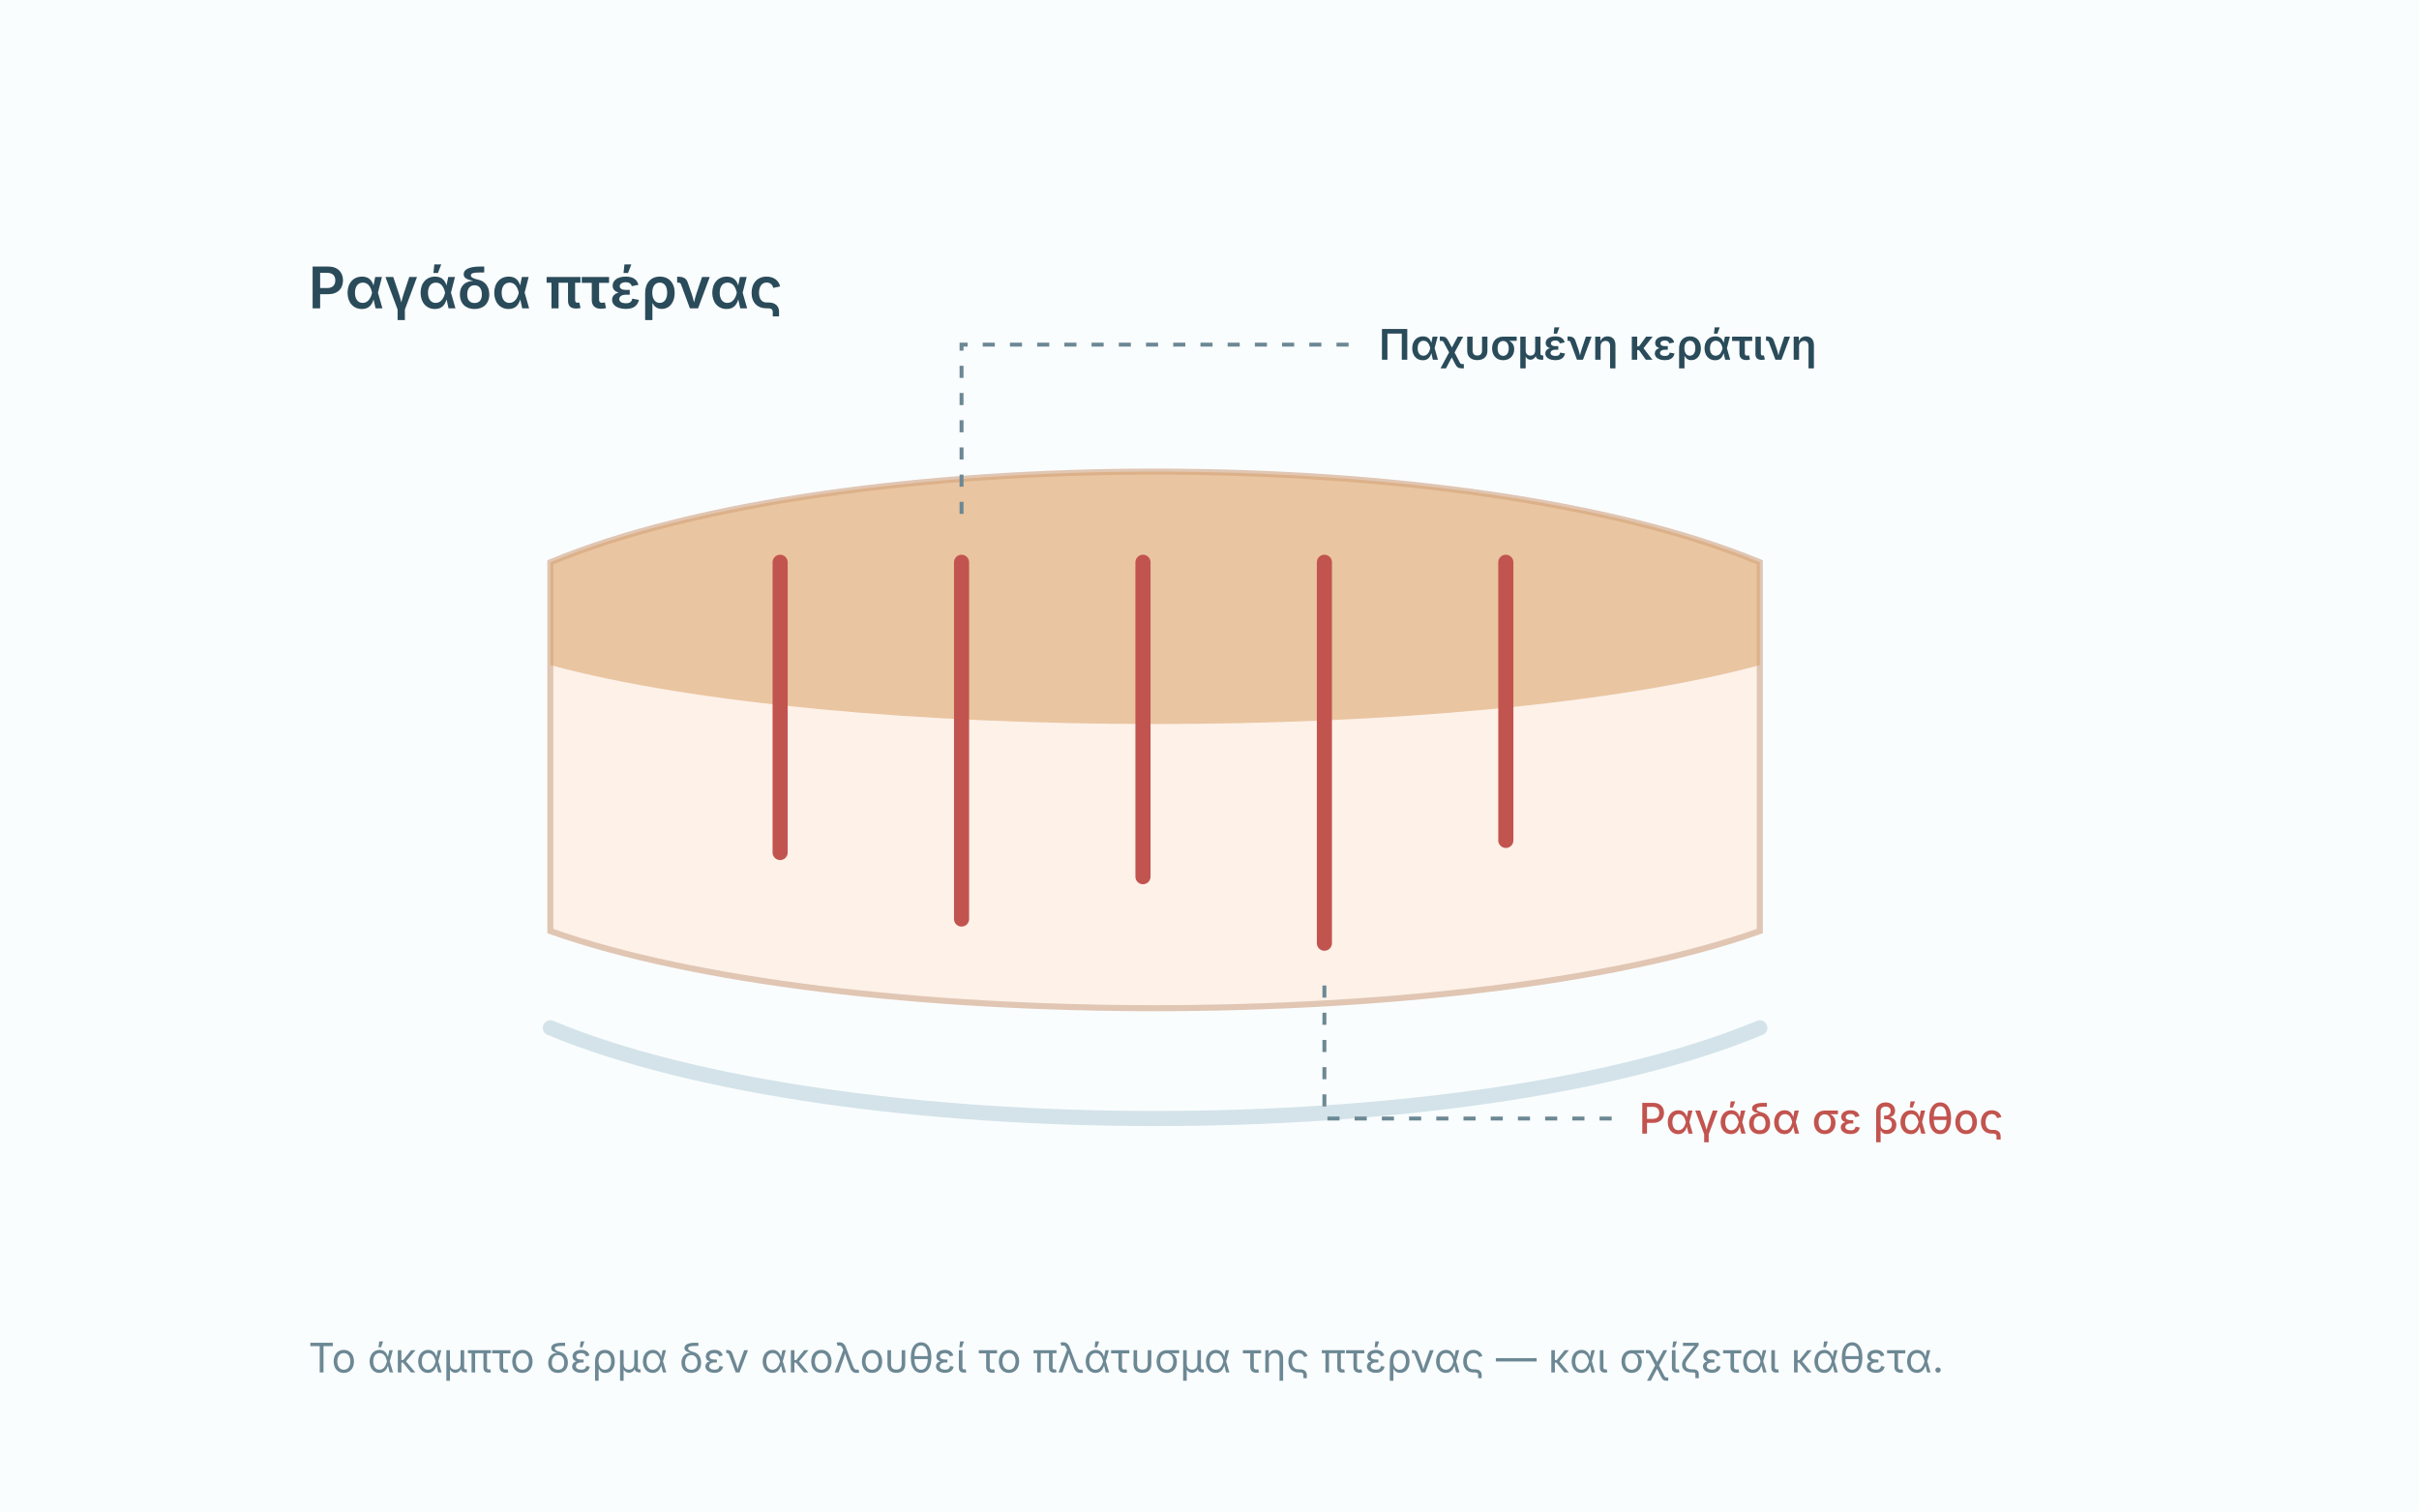
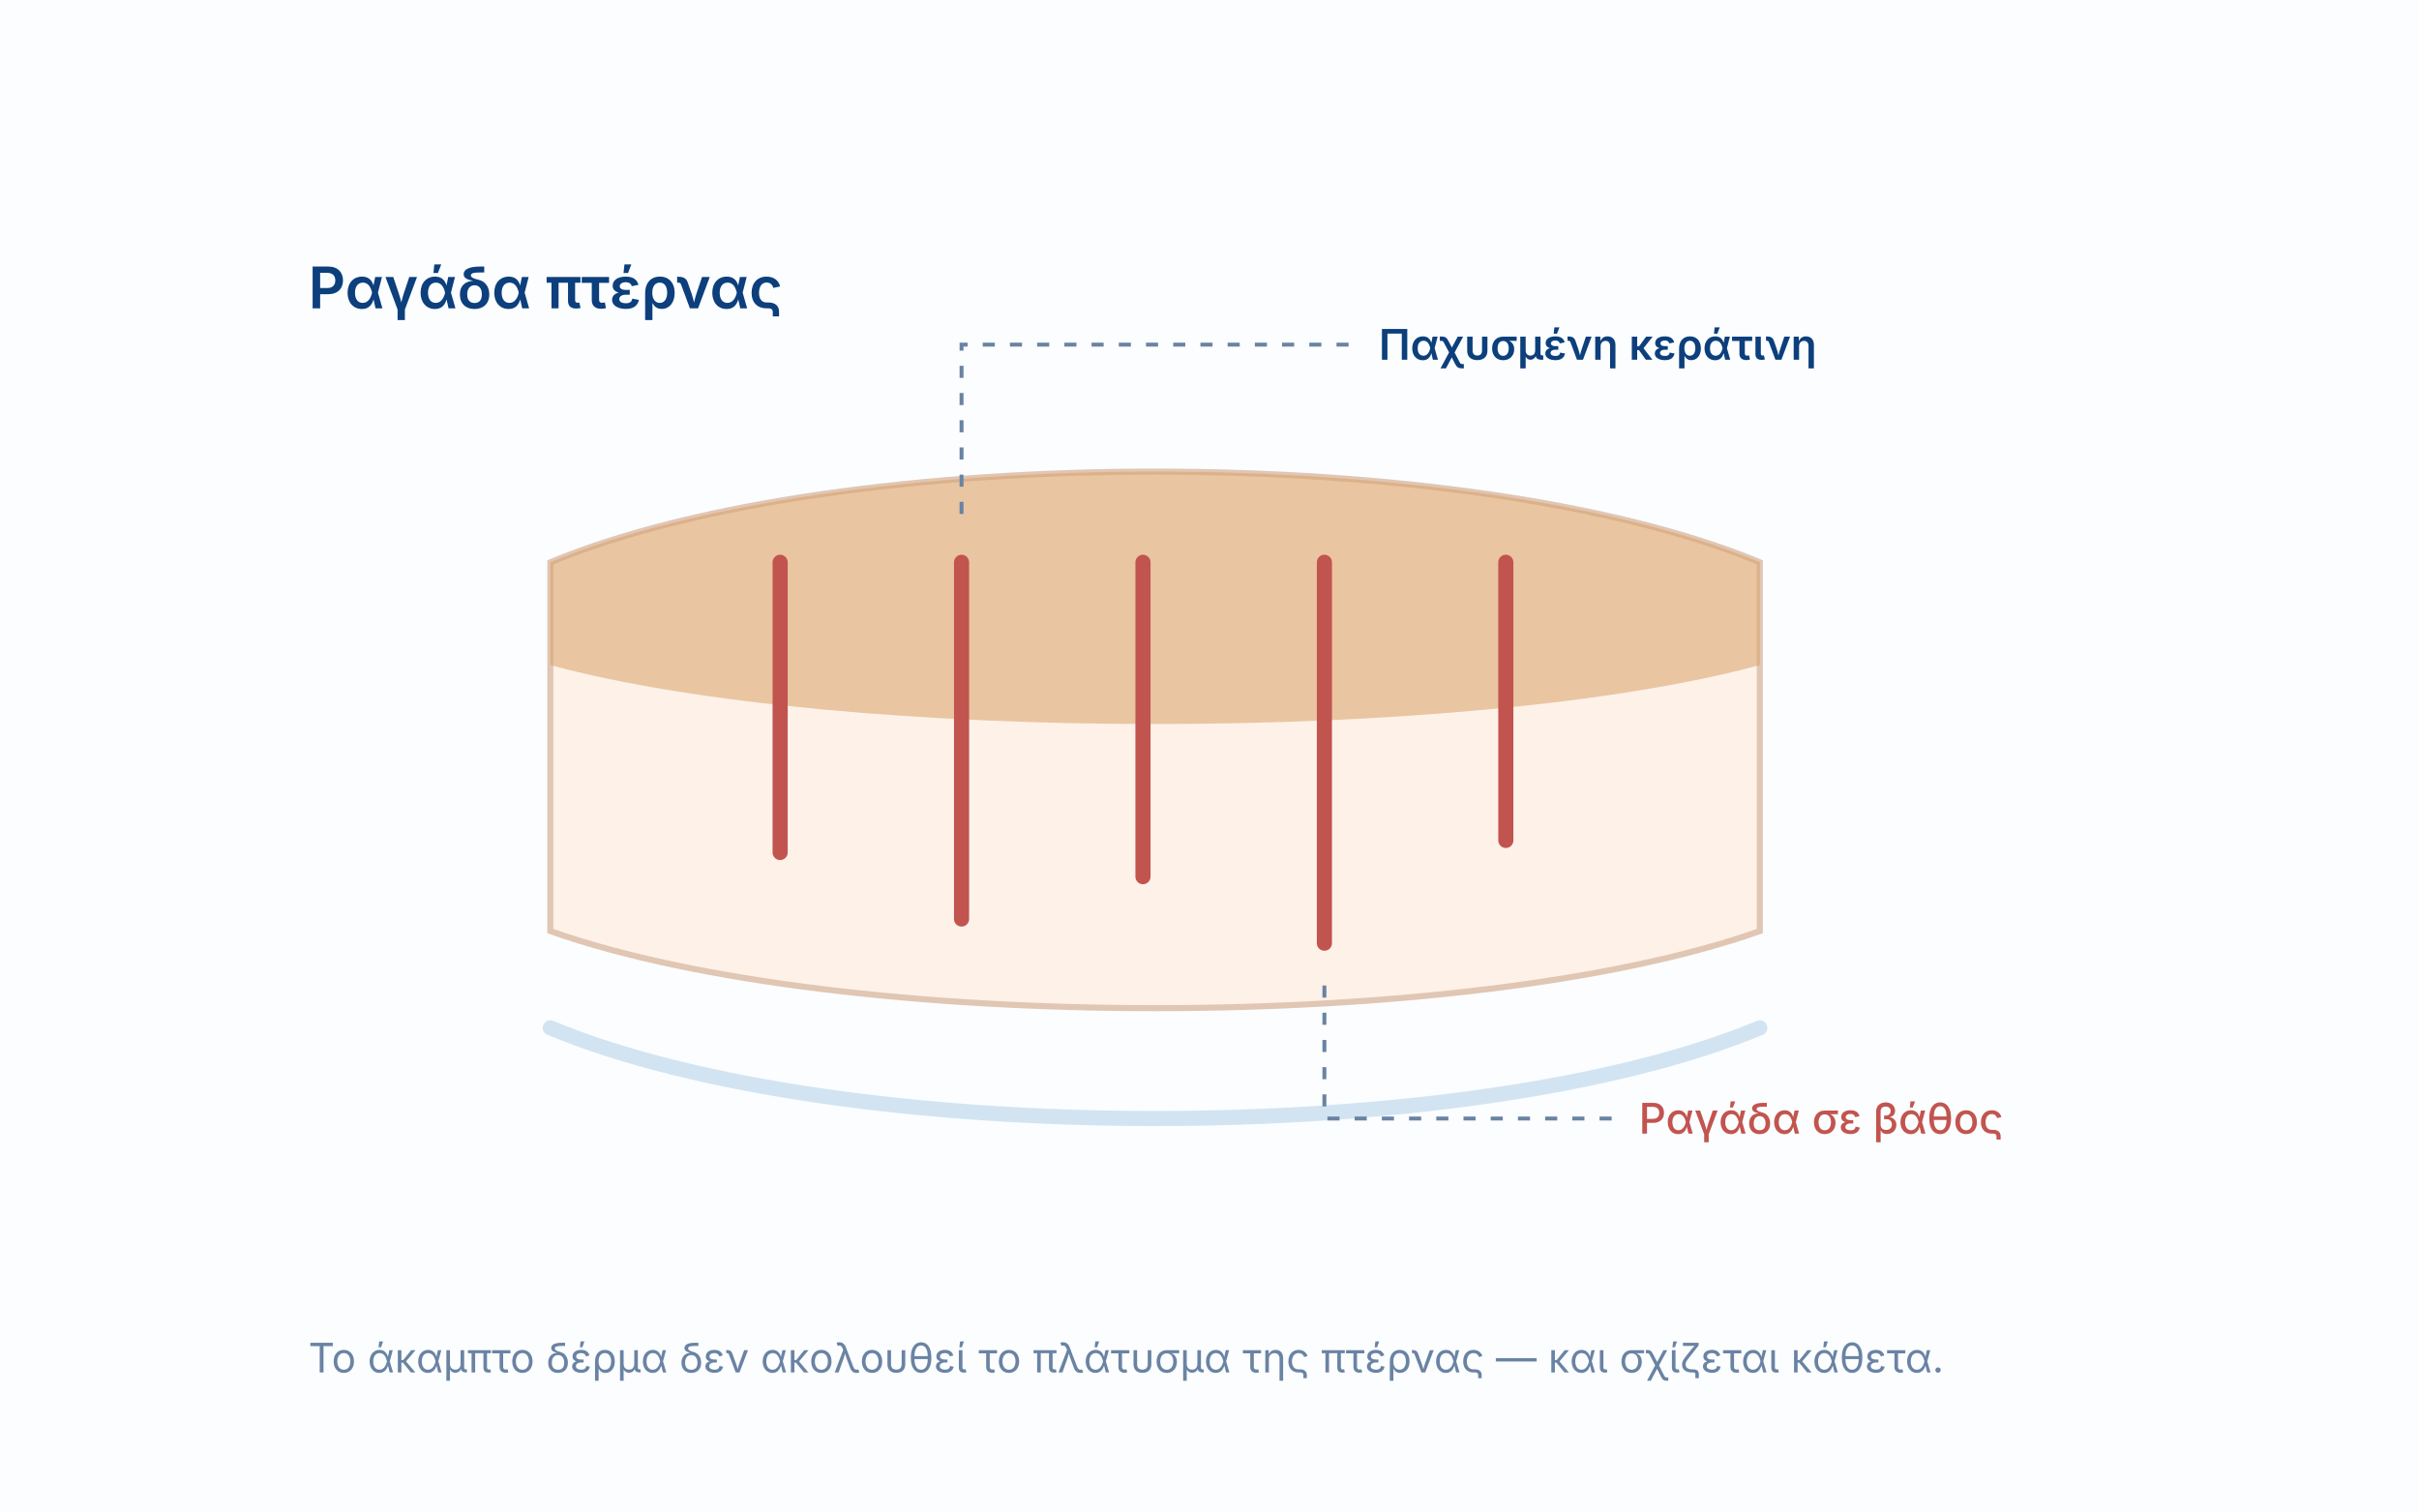
<svg xmlns="http://www.w3.org/2000/svg" viewBox="0 0 800 500" width="800" height="500" role="img" aria-label="Ραγάδα πτέρνας">
-   <rect width="800" height="500" fill="#fafdfe" />
+   <rect width="800" height="500" fill="#fbfdff" />
  <g transform="translate(62,10)">
    <path d="M120 176c96-40 304-40 400 0v122c-96 34-304 34-400 0z" fill="#fdf1e8" stroke="#e0c6b3" stroke-width="2" />
    <path d="M120 176c96-40 304-40 400 0v34c-96 26-304 26-400 0z" fill="#d9a066" opacity=".55" />
    <path d="M196 176v96" stroke="#c2544f" stroke-width="5" stroke-linecap="round" />
    <path d="M256 176v118" stroke="#c2544f" stroke-width="5" stroke-linecap="round" />
    <path d="M316 176v104" stroke="#c2544f" stroke-width="5" stroke-linecap="round" />
    <path d="M376 176v126" stroke="#c2544f" stroke-width="5" stroke-linecap="round" />
    <path d="M436 176v92" stroke="#c2544f" stroke-width="5" stroke-linecap="round" />
-     <path d="M120 330c96 40 304 40 400 0" fill="none" stroke="#d3e3e9" stroke-width="5" stroke-linecap="round" />
-     <path d="M256 160V104h130" fill="none" stroke="#6c8894" stroke-width="1.3" stroke-dasharray="4 5" />
-     <text x="394" y="109" font-family="Manrope,Inter,-apple-system,BlinkMacSystemFont,'Segoe UI',Helvetica,Arial,sans-serif" font-size="14" font-weight="560" fill="#2a4b5a" text-anchor="start">Παχυσμένη κεράτινη</text>
-     <path d="M376 316v44h96" fill="none" stroke="#6c8894" stroke-width="1.3" stroke-dasharray="4 5" />
+     <path d="M120 330c96 40 304 40 400 0" fill="none" stroke="#d2e4f2" stroke-width="5" stroke-linecap="round" />
+     <path d="M256 160V104h130" fill="none" stroke="#6a83a3" stroke-width="1.3" stroke-dasharray="4 5" />
+     <text x="394" y="109" font-family="Manrope,Inter,-apple-system,BlinkMacSystemFont,'Segoe UI',Helvetica,Arial,sans-serif" font-size="14" font-weight="560" fill="#0c3f7c" text-anchor="start">Παχυσμένη κεράτινη</text>
+     <path d="M376 316v44h96" fill="none" stroke="#6a83a3" stroke-width="1.3" stroke-dasharray="4 5" />
    <text x="480" y="365" font-family="Manrope,Inter,-apple-system,BlinkMacSystemFont,'Segoe UI',Helvetica,Arial,sans-serif" font-size="14" font-weight="520" fill="#c2544f" text-anchor="start">Ραγάδα σε βάθος</text>
-     <text x="40" y="92" font-family="Manrope,Inter,-apple-system,BlinkMacSystemFont,'Segoe UI',Helvetica,Arial,sans-serif" font-size="19" font-weight="560" fill="#2a4b5a" text-anchor="start">Ραγάδα πτέρνας</text>
-     <text x="40" y="444" font-family="Manrope,Inter,-apple-system,BlinkMacSystemFont,'Segoe UI',Helvetica,Arial,sans-serif" font-size="13.5" font-weight="420" fill="#6c8894" text-anchor="start">Το άκαμπτο δέρμα δεν ακολουθεί το πλάτυσμα της πτέρνας — και σχίζεται κάθετα.</text>
+     <text x="40" y="92" font-family="Manrope,Inter,-apple-system,BlinkMacSystemFont,'Segoe UI',Helvetica,Arial,sans-serif" font-size="19" font-weight="560" fill="#0c3f7c" text-anchor="start">Ραγάδα πτέρνας</text>
+     <text x="40" y="444" font-family="Manrope,Inter,-apple-system,BlinkMacSystemFont,'Segoe UI',Helvetica,Arial,sans-serif" font-size="13.5" font-weight="420" fill="#6a83a3" text-anchor="start">Το άκαμπτο δέρμα δεν ακολουθεί το πλάτυσμα της πτέρνας — και σχίζεται κάθετα.</text>
  </g>
</svg>
